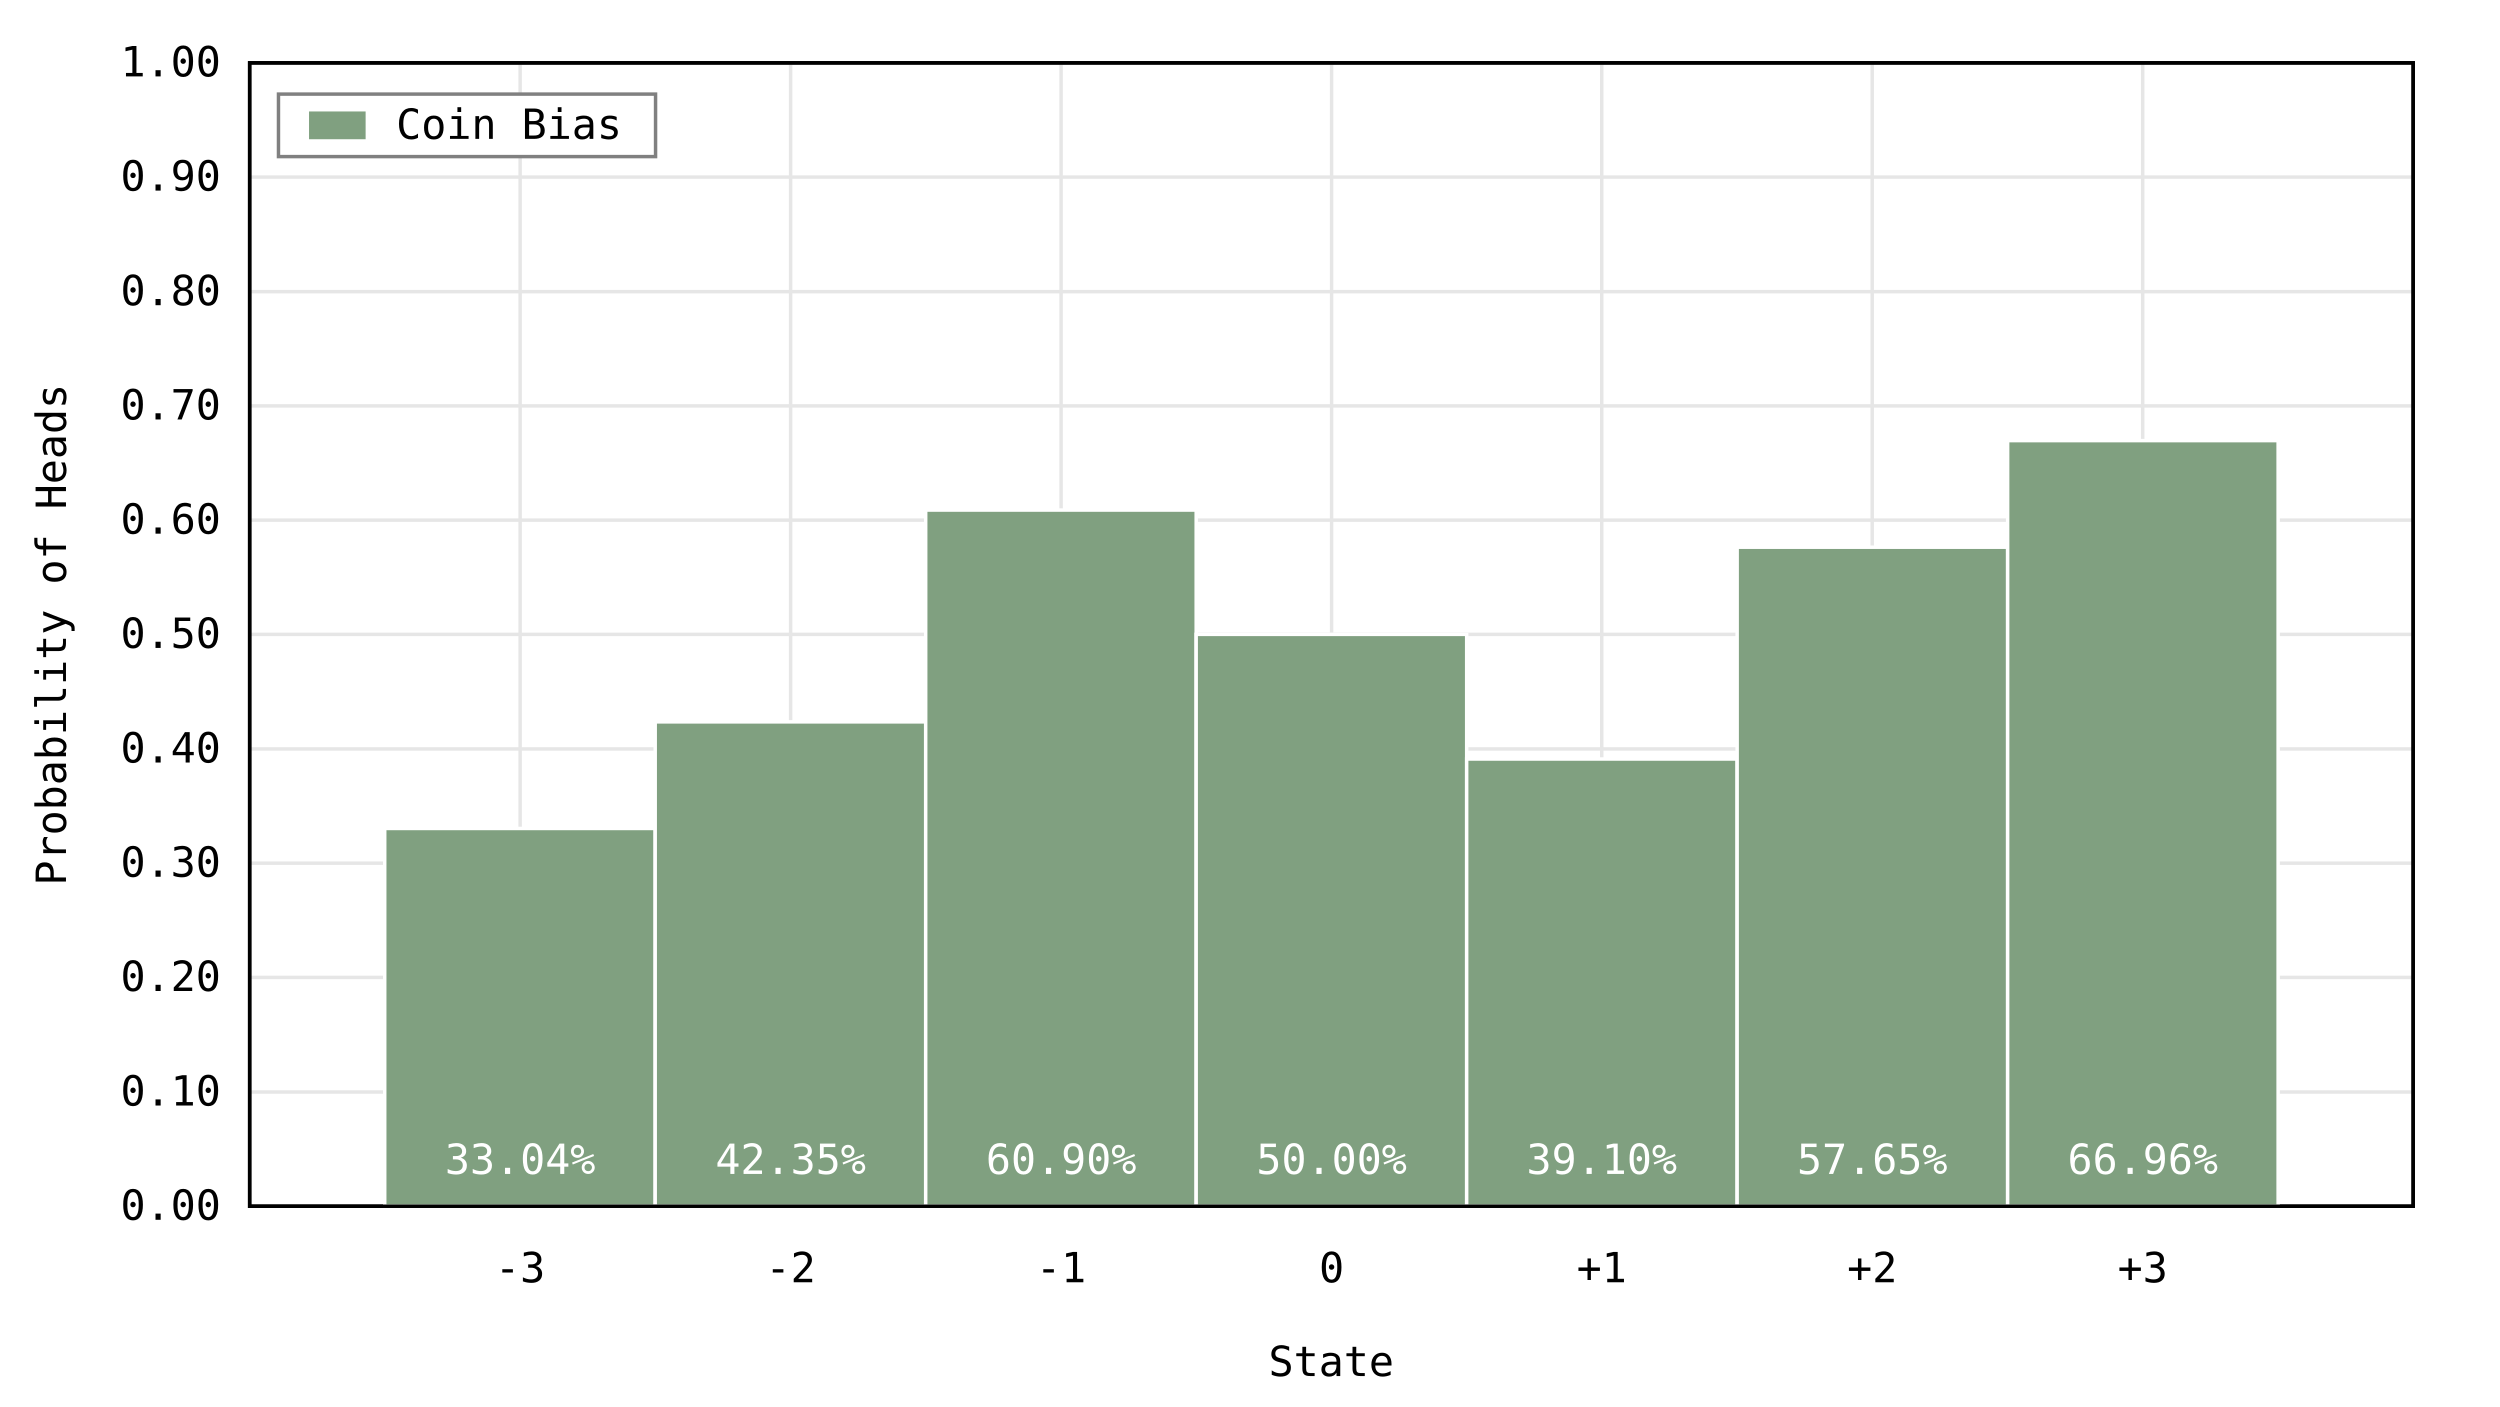
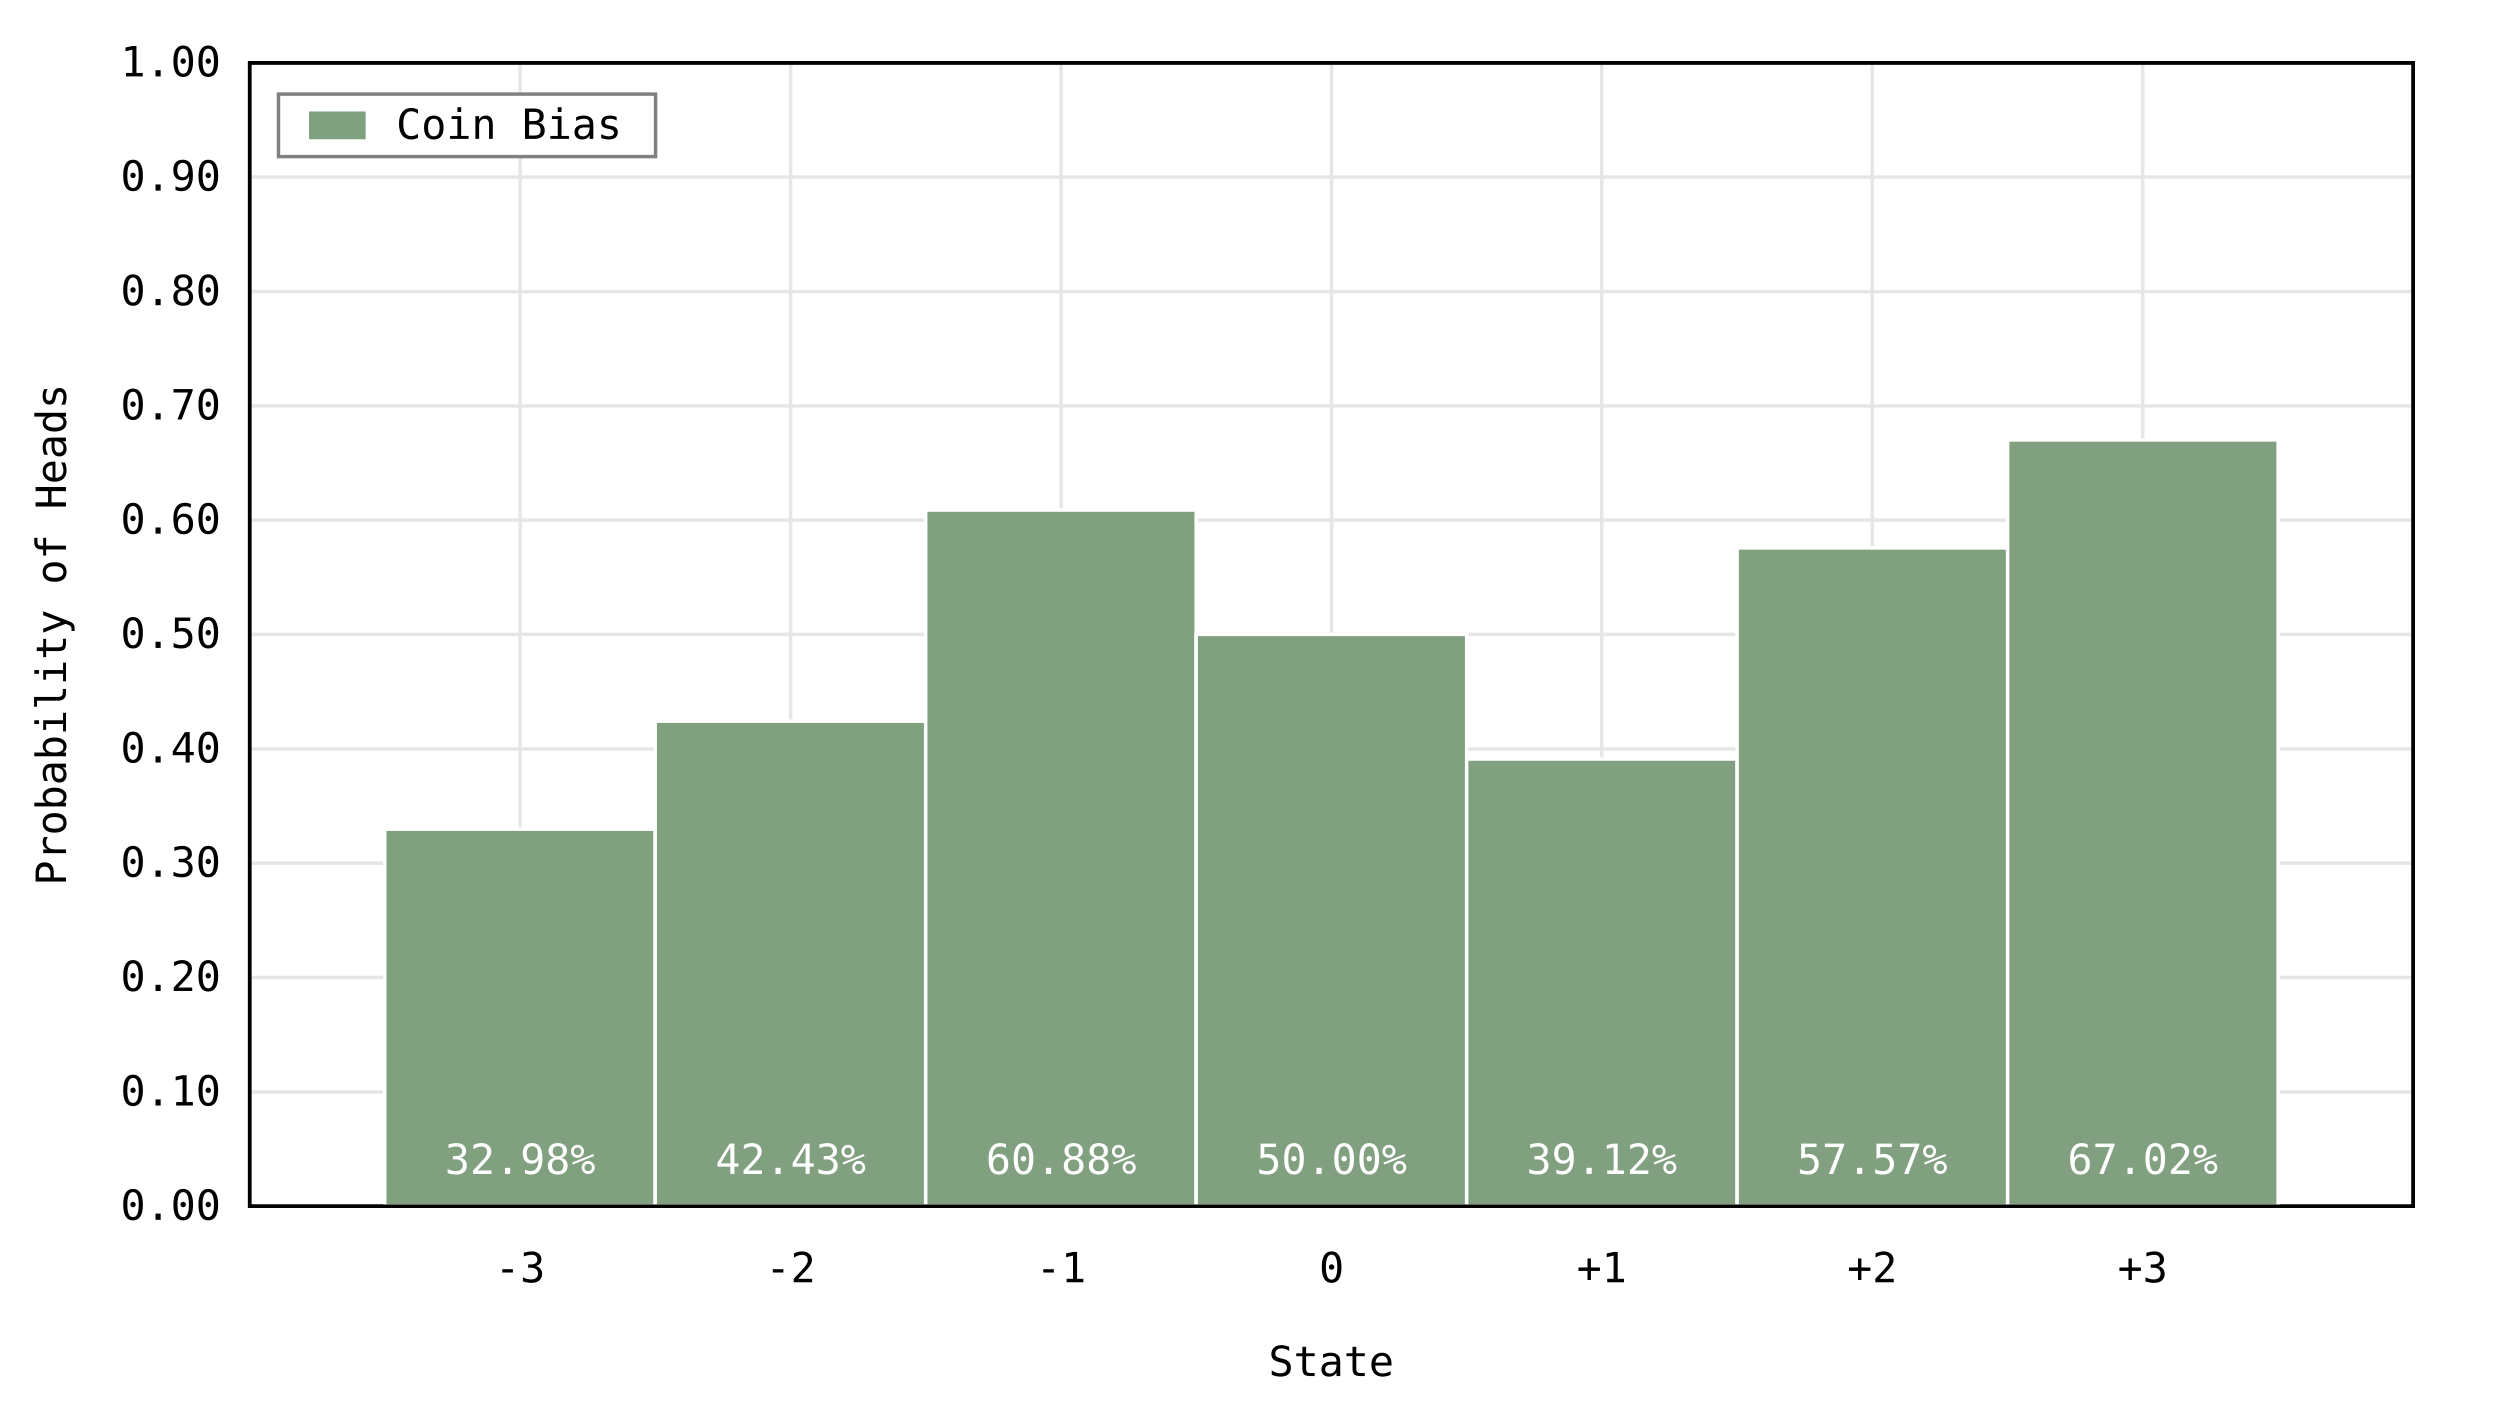
<svg xmlns="http://www.w3.org/2000/svg" xmlns:xlink="http://www.w3.org/1999/xlink" width="720" height="405" viewBox="0 0 720 405">
  <g id="gnuplot_canvas">
    <rect x="0" y="0" width="720" height="405" fill="none" />
    <defs>
      <circle id="gpDot" r="0.5" stroke-width="0.5" stroke="currentColor" />
      <path id="gpPt0" stroke-width="0.222" stroke="currentColor" d="M-1,0 h2 M0,-1 v2" />
      <path id="gpPt1" stroke-width="0.222" stroke="currentColor" d="M-1,-1 L1,1 M1,-1 L-1,1" />
      <path id="gpPt2" stroke-width="0.222" stroke="currentColor" d="M-1,0 L1,0 M0,-1 L0,1 M-1,-1 L1,1 M-1,1 L1,-1" />
      <rect id="gpPt3" stroke-width="0.222" stroke="currentColor" x="-1" y="-1" width="2" height="2" />
      <rect id="gpPt4" stroke-width="0.222" stroke="currentColor" fill="currentColor" x="-1" y="-1" width="2" height="2" />
      <circle id="gpPt5" stroke-width="0.222" stroke="currentColor" cx="0" cy="0" r="1" />
      <use xlink:href="#gpPt5" id="gpPt6" fill="currentColor" stroke="none" />
      <path id="gpPt7" stroke-width="0.222" stroke="currentColor" d="M0,-1.33 L-1.33,0.67 L1.33,0.67 z" />
      <use xlink:href="#gpPt7" id="gpPt8" fill="currentColor" stroke="none" />
      <use xlink:href="#gpPt7" id="gpPt9" stroke="currentColor" transform="rotate(180)" />
      <use xlink:href="#gpPt9" id="gpPt10" fill="currentColor" stroke="none" />
      <use xlink:href="#gpPt3" id="gpPt11" stroke="currentColor" transform="rotate(45)" />
      <use xlink:href="#gpPt11" id="gpPt12" fill="currentColor" stroke="none" />
      <path id="gpPt13" stroke-width="0.222" stroke="currentColor" d="M0,1.330 L1.265,0.411 L0.782,-1.067 L-0.782,-1.076 L-1.265,0.411 z" />
      <use xlink:href="#gpPt13" id="gpPt14" fill="currentColor" stroke="none" />
      <filter id="textbox" filterUnits="objectBoundingBox" x="0" y="0" height="1" width="1">
        <feFlood flood-color="white" flood-opacity="1" result="bgnd" />
        <feComposite in="SourceGraphic" in2="bgnd" operator="atop" />
      </filter>
      <filter id="greybox" filterUnits="objectBoundingBox" x="0" y="0" height="1" width="1">
        <feFlood flood-color="lightgrey" flood-opacity="1" result="grey" />
        <feComposite in="SourceGraphic" in2="grey" operator="atop" />
      </filter>
    </defs>
    <g fill="none" color="white" stroke="currentColor" stroke-width="1.00" stroke-linecap="butt" stroke-linejoin="miter">
</g>
    <g fill="none" color="black" stroke="currentColor" stroke-width="1.00" stroke-linecap="butt" stroke-linejoin="miter">
</g>
    <g fill="none" color="black" stroke="currentColor" stroke-width="1.00" stroke-linecap="butt" stroke-linejoin="miter">
      <path stroke="rgb(230, 230, 230)" class="gridline" d="M71.9,347.4 L695.0,347.4  " />
    </g>
    <g fill="none" color="black" stroke="currentColor" stroke-width="1.00" stroke-linecap="butt" stroke-linejoin="miter">
      <path stroke="black" d="M71.9,347.4 M695.0,347.4  " />
      <g transform="translate(63.6,351.3)" stroke="none" fill="black" font-family="Consolas, Menlo, monospace" font-size="12.00" text-anchor="end">
        <text>
          <tspan font-family="Consolas, Menlo, monospace">0.00</tspan>
        </text>
      </g>
    </g>
    <g fill="none" color="black" stroke="currentColor" stroke-width="1.00" stroke-linecap="butt" stroke-linejoin="miter">
</g>
    <g fill="none" color="black" stroke="currentColor" stroke-width="1.00" stroke-linecap="butt" stroke-linejoin="miter">
      <path stroke="rgb(230, 230, 230)" class="gridline" d="M71.9,314.5 L695.0,314.5  " />
    </g>
    <g fill="none" color="black" stroke="currentColor" stroke-width="1.00" stroke-linecap="butt" stroke-linejoin="miter">
      <path stroke="black" d="M71.9,314.5 M695.0,314.5  " />
      <g transform="translate(63.6,318.4)" stroke="none" fill="black" font-family="Consolas, Menlo, monospace" font-size="12.00" text-anchor="end">
        <text>
          <tspan font-family="Consolas, Menlo, monospace">0.10</tspan>
        </text>
      </g>
    </g>
    <g fill="none" color="black" stroke="currentColor" stroke-width="1.00" stroke-linecap="butt" stroke-linejoin="miter">
</g>
    <g fill="none" color="black" stroke="currentColor" stroke-width="1.00" stroke-linecap="butt" stroke-linejoin="miter">
      <path stroke="rgb(230, 230, 230)" class="gridline" d="M71.9,281.5 L695.0,281.5  " />
    </g>
    <g fill="none" color="black" stroke="currentColor" stroke-width="1.00" stroke-linecap="butt" stroke-linejoin="miter">
      <path stroke="black" d="M71.9,281.5 M695.0,281.5  " />
      <g transform="translate(63.6,285.4)" stroke="none" fill="black" font-family="Consolas, Menlo, monospace" font-size="12.00" text-anchor="end">
        <text>
          <tspan font-family="Consolas, Menlo, monospace">0.20</tspan>
        </text>
      </g>
    </g>
    <g fill="none" color="black" stroke="currentColor" stroke-width="1.00" stroke-linecap="butt" stroke-linejoin="miter">
</g>
    <g fill="none" color="black" stroke="currentColor" stroke-width="1.00" stroke-linecap="butt" stroke-linejoin="miter">
      <path stroke="rgb(230, 230, 230)" class="gridline" d="M71.9,248.6 L695.0,248.6  " />
    </g>
    <g fill="none" color="black" stroke="currentColor" stroke-width="1.00" stroke-linecap="butt" stroke-linejoin="miter">
      <path stroke="black" d="M71.9,248.6 M695.0,248.6  " />
      <g transform="translate(63.6,252.5)" stroke="none" fill="black" font-family="Consolas, Menlo, monospace" font-size="12.00" text-anchor="end">
        <text>
          <tspan font-family="Consolas, Menlo, monospace">0.30</tspan>
        </text>
      </g>
    </g>
    <g fill="none" color="black" stroke="currentColor" stroke-width="1.00" stroke-linecap="butt" stroke-linejoin="miter">
</g>
    <g fill="none" color="black" stroke="currentColor" stroke-width="1.00" stroke-linecap="butt" stroke-linejoin="miter">
      <path stroke="rgb(230, 230, 230)" class="gridline" d="M71.9,215.7 L695.0,215.7  " />
    </g>
    <g fill="none" color="black" stroke="currentColor" stroke-width="1.00" stroke-linecap="butt" stroke-linejoin="miter">
      <path stroke="black" d="M71.9,215.7 M695.0,215.7  " />
      <g transform="translate(63.6,219.6)" stroke="none" fill="black" font-family="Consolas, Menlo, monospace" font-size="12.00" text-anchor="end">
        <text>
          <tspan font-family="Consolas, Menlo, monospace">0.40</tspan>
        </text>
      </g>
    </g>
    <g fill="none" color="black" stroke="currentColor" stroke-width="1.00" stroke-linecap="butt" stroke-linejoin="miter">
</g>
    <g fill="none" color="black" stroke="currentColor" stroke-width="1.00" stroke-linecap="butt" stroke-linejoin="miter">
      <path stroke="rgb(230, 230, 230)" class="gridline" d="M71.9,182.7 L695.0,182.7  " />
    </g>
    <g fill="none" color="black" stroke="currentColor" stroke-width="1.00" stroke-linecap="butt" stroke-linejoin="miter">
      <path stroke="black" d="M71.9,182.7 M695.0,182.7  " />
      <g transform="translate(63.6,186.6)" stroke="none" fill="black" font-family="Consolas, Menlo, monospace" font-size="12.00" text-anchor="end">
        <text>
          <tspan font-family="Consolas, Menlo, monospace">0.50</tspan>
        </text>
      </g>
    </g>
    <g fill="none" color="black" stroke="currentColor" stroke-width="1.00" stroke-linecap="butt" stroke-linejoin="miter">
</g>
    <g fill="none" color="black" stroke="currentColor" stroke-width="1.00" stroke-linecap="butt" stroke-linejoin="miter">
      <path stroke="rgb(230, 230, 230)" class="gridline" d="M71.9,149.8 L695.0,149.8  " />
    </g>
    <g fill="none" color="black" stroke="currentColor" stroke-width="1.00" stroke-linecap="butt" stroke-linejoin="miter">
      <path stroke="black" d="M71.9,149.8 M695.0,149.8  " />
      <g transform="translate(63.6,153.7)" stroke="none" fill="black" font-family="Consolas, Menlo, monospace" font-size="12.00" text-anchor="end">
        <text>
          <tspan font-family="Consolas, Menlo, monospace">0.60</tspan>
        </text>
      </g>
    </g>
    <g fill="none" color="black" stroke="currentColor" stroke-width="1.00" stroke-linecap="butt" stroke-linejoin="miter">
</g>
    <g fill="none" color="black" stroke="currentColor" stroke-width="1.00" stroke-linecap="butt" stroke-linejoin="miter">
      <path stroke="rgb(230, 230, 230)" class="gridline" d="M71.9,116.9 L695.0,116.9  " />
    </g>
    <g fill="none" color="black" stroke="currentColor" stroke-width="1.00" stroke-linecap="butt" stroke-linejoin="miter">
      <path stroke="black" d="M71.9,116.9 M695.0,116.9  " />
      <g transform="translate(63.6,120.8)" stroke="none" fill="black" font-family="Consolas, Menlo, monospace" font-size="12.00" text-anchor="end">
        <text>
          <tspan font-family="Consolas, Menlo, monospace">0.70</tspan>
        </text>
      </g>
    </g>
    <g fill="none" color="black" stroke="currentColor" stroke-width="1.00" stroke-linecap="butt" stroke-linejoin="miter">
</g>
    <g fill="none" color="black" stroke="currentColor" stroke-width="1.00" stroke-linecap="butt" stroke-linejoin="miter">
      <path stroke="rgb(230, 230, 230)" class="gridline" d="M71.9,84.0 L695.0,84.0  " />
    </g>
    <g fill="none" color="black" stroke="currentColor" stroke-width="1.00" stroke-linecap="butt" stroke-linejoin="miter">
      <path stroke="black" d="M71.9,84.0 M695.0,84.0  " />
      <g transform="translate(63.6,87.9)" stroke="none" fill="black" font-family="Consolas, Menlo, monospace" font-size="12.00" text-anchor="end">
        <text>
          <tspan font-family="Consolas, Menlo, monospace">0.80</tspan>
        </text>
      </g>
    </g>
    <g fill="none" color="black" stroke="currentColor" stroke-width="1.00" stroke-linecap="butt" stroke-linejoin="miter">
</g>
    <g fill="none" color="black" stroke="currentColor" stroke-width="1.00" stroke-linecap="butt" stroke-linejoin="miter">
      <path stroke="rgb(230, 230, 230)" class="gridline" d="M71.9,51.0 L695.0,51.0  " />
    </g>
    <g fill="none" color="black" stroke="currentColor" stroke-width="1.00" stroke-linecap="butt" stroke-linejoin="miter">
      <path stroke="black" d="M71.9,51.0 M695.0,51.0  " />
      <g transform="translate(63.6,54.9)" stroke="none" fill="black" font-family="Consolas, Menlo, monospace" font-size="12.00" text-anchor="end">
        <text>
          <tspan font-family="Consolas, Menlo, monospace">0.90</tspan>
        </text>
      </g>
    </g>
    <g fill="none" color="black" stroke="currentColor" stroke-width="1.00" stroke-linecap="butt" stroke-linejoin="miter">
</g>
    <g fill="none" color="black" stroke="currentColor" stroke-width="1.00" stroke-linecap="butt" stroke-linejoin="miter">
      <path stroke="rgb(230, 230, 230)" class="gridline" d="M71.9,18.1 L695.0,18.1  " />
    </g>
    <g fill="none" color="black" stroke="currentColor" stroke-width="1.00" stroke-linecap="butt" stroke-linejoin="miter">
      <path stroke="black" d="M71.9,18.1 M695.0,18.1  " />
      <g transform="translate(63.6,22.0)" stroke="none" fill="black" font-family="Consolas, Menlo, monospace" font-size="12.00" text-anchor="end">
        <text>
          <tspan font-family="Consolas, Menlo, monospace">1.00</tspan>
        </text>
      </g>
    </g>
    <g fill="none" color="black" stroke="currentColor" stroke-width="1.00" stroke-linecap="butt" stroke-linejoin="miter">
</g>
    <g fill="none" color="black" stroke="currentColor" stroke-width="1.00" stroke-linecap="butt" stroke-linejoin="miter">
      <path stroke="rgb(230, 230, 230)" class="gridline" d="M149.8,347.4 L149.8,45.1 M149.8,27.1 L149.8,18.1  " />
    </g>
    <g fill="none" color="black" stroke="currentColor" stroke-width="1.00" stroke-linecap="butt" stroke-linejoin="miter">
      <path stroke="black" d="M149.8,347.4 M149.8,18.1  " />
      <g transform="translate(149.8,369.3)" stroke="none" fill="black" font-family="Consolas, Menlo, monospace" font-size="12.00" text-anchor="middle">
        <text>
          <tspan font-family="Consolas, Menlo, monospace">-3</tspan>
        </text>
      </g>
    </g>
    <g fill="none" color="black" stroke="currentColor" stroke-width="1.00" stroke-linecap="butt" stroke-linejoin="miter">
</g>
    <g fill="none" color="black" stroke="currentColor" stroke-width="1.00" stroke-linecap="butt" stroke-linejoin="miter">
      <path stroke="rgb(230, 230, 230)" class="gridline" d="M227.7,347.4 L227.7,18.1  " />
    </g>
    <g fill="none" color="black" stroke="currentColor" stroke-width="1.00" stroke-linecap="butt" stroke-linejoin="miter">
      <path stroke="black" d="M227.7,347.4 M227.7,18.1  " />
      <g transform="translate(227.7,369.3)" stroke="none" fill="black" font-family="Consolas, Menlo, monospace" font-size="12.00" text-anchor="middle">
        <text>
          <tspan font-family="Consolas, Menlo, monospace">-2</tspan>
        </text>
      </g>
    </g>
    <g fill="none" color="black" stroke="currentColor" stroke-width="1.00" stroke-linecap="butt" stroke-linejoin="miter">
</g>
    <g fill="none" color="black" stroke="currentColor" stroke-width="1.00" stroke-linecap="butt" stroke-linejoin="miter">
      <path stroke="rgb(230, 230, 230)" class="gridline" d="M305.6,347.4 L305.6,18.1  " />
    </g>
    <g fill="none" color="black" stroke="currentColor" stroke-width="1.00" stroke-linecap="butt" stroke-linejoin="miter">
      <path stroke="black" d="M305.6,347.4 M305.6,18.1  " />
      <g transform="translate(305.6,369.3)" stroke="none" fill="black" font-family="Consolas, Menlo, monospace" font-size="12.00" text-anchor="middle">
        <text>
          <tspan font-family="Consolas, Menlo, monospace">-1</tspan>
        </text>
      </g>
    </g>
    <g fill="none" color="black" stroke="currentColor" stroke-width="1.00" stroke-linecap="butt" stroke-linejoin="miter">
</g>
    <g fill="none" color="black" stroke="currentColor" stroke-width="1.00" stroke-linecap="butt" stroke-linejoin="miter">
      <path stroke="rgb(230, 230, 230)" class="gridline" d="M383.5,347.4 L383.5,18.1  " />
    </g>
    <g fill="none" color="black" stroke="currentColor" stroke-width="1.00" stroke-linecap="butt" stroke-linejoin="miter">
      <path stroke="black" d="M383.5,347.4 M383.5,18.1  " />
      <g transform="translate(383.5,369.3)" stroke="none" fill="black" font-family="Consolas, Menlo, monospace" font-size="12.00" text-anchor="middle">
        <text>
          <tspan font-family="Consolas, Menlo, monospace"> 0</tspan>
        </text>
      </g>
    </g>
    <g fill="none" color="black" stroke="currentColor" stroke-width="1.00" stroke-linecap="butt" stroke-linejoin="miter">
</g>
    <g fill="none" color="black" stroke="currentColor" stroke-width="1.00" stroke-linecap="butt" stroke-linejoin="miter">
      <path stroke="rgb(230, 230, 230)" class="gridline" d="M461.3,347.4 L461.3,18.1  " />
    </g>
    <g fill="none" color="black" stroke="currentColor" stroke-width="1.00" stroke-linecap="butt" stroke-linejoin="miter">
      <path stroke="black" d="M461.3,347.4 M461.3,18.1  " />
      <g transform="translate(461.3,369.3)" stroke="none" fill="black" font-family="Consolas, Menlo, monospace" font-size="12.00" text-anchor="middle">
        <text>
          <tspan font-family="Consolas, Menlo, monospace">+1</tspan>
        </text>
      </g>
    </g>
    <g fill="none" color="black" stroke="currentColor" stroke-width="1.00" stroke-linecap="butt" stroke-linejoin="miter">
</g>
    <g fill="none" color="black" stroke="currentColor" stroke-width="1.00" stroke-linecap="butt" stroke-linejoin="miter">
      <path stroke="rgb(230, 230, 230)" class="gridline" d="M539.2,347.4 L539.2,18.1  " />
    </g>
    <g fill="none" color="black" stroke="currentColor" stroke-width="1.00" stroke-linecap="butt" stroke-linejoin="miter">
      <path stroke="black" d="M539.2,347.4 M539.2,18.1  " />
      <g transform="translate(539.2,369.3)" stroke="none" fill="black" font-family="Consolas, Menlo, monospace" font-size="12.00" text-anchor="middle">
        <text>
          <tspan font-family="Consolas, Menlo, monospace">+2</tspan>
        </text>
      </g>
    </g>
    <g fill="none" color="black" stroke="currentColor" stroke-width="1.00" stroke-linecap="butt" stroke-linejoin="miter">
</g>
    <g fill="none" color="black" stroke="currentColor" stroke-width="1.00" stroke-linecap="butt" stroke-linejoin="miter">
      <path stroke="rgb(230, 230, 230)" class="gridline" d="M617.1,347.4 L617.1,18.1  " />
    </g>
    <g fill="none" color="black" stroke="currentColor" stroke-width="1.00" stroke-linecap="butt" stroke-linejoin="miter">
      <path stroke="black" d="M617.1,347.4 M617.1,18.1  " />
      <g transform="translate(617.1,369.3)" stroke="none" fill="black" font-family="Consolas, Menlo, monospace" font-size="12.00" text-anchor="middle">
        <text>
          <tspan font-family="Consolas, Menlo, monospace">+3</tspan>
        </text>
      </g>
    </g>
    <g fill="none" color="black" stroke="currentColor" stroke-width="1.00" stroke-linecap="butt" stroke-linejoin="miter">
</g>
    <g fill="none" color="black" stroke="currentColor" stroke-width="1.00" stroke-linecap="butt" stroke-linejoin="miter">
      <path stroke="black" d="M71.9,18.1 L71.9,347.4 L695.0,347.4 L695.0,18.1 L71.9,18.1 Z  " />
    </g>
    <g fill="none" color="black" stroke="currentColor" stroke-width="1.00" stroke-linecap="butt" stroke-linejoin="miter">
      <g transform="translate(19.0,182.8) rotate(270)" stroke="none" fill="black" font-family="Consolas, Menlo, monospace" font-size="12.00" text-anchor="middle">
        <text>
          <tspan font-family="Consolas, Menlo, monospace">Probability of Heads</tspan>
        </text>
      </g>
    </g>
    <g fill="none" color="black" stroke="currentColor" stroke-width="1.00" stroke-linecap="butt" stroke-linejoin="miter">
      <g transform="translate(383.4,396.3)" stroke="none" fill="black" font-family="Consolas, Menlo, monospace" font-size="12.00" text-anchor="middle">
        <text>
          <tspan font-family="Consolas, Menlo, monospace">State</tspan>
        </text>
      </g>
    </g>
    <g fill="none" color="black" stroke="currentColor" stroke-width="1.00" stroke-linecap="butt" stroke-linejoin="miter">
</g>
    <g fill="none" color="black" stroke="currentColor" stroke-width="1.00" stroke-linecap="butt" stroke-linejoin="miter">
      <path stroke="rgb(128, 128, 128)" d="M80.2,45.1 L80.2,27.1 L188.8,27.1 L188.8,45.1 L80.2,45.1 Z  " />
    </g>
    <g id="gnuplot_plot_1">
      <g fill="none" color="black" stroke="currentColor" stroke-width="1.00" stroke-linecap="butt" stroke-linejoin="miter">
        <g transform="translate(114.1,40.0)" stroke="none" fill="black" font-family="Consolas, Menlo, monospace" font-size="12.00" text-anchor="start">
          <text>
            <tspan font-family="Consolas, Menlo, monospace">Coin Bias</tspan>
          </text>
        </g>
      </g>
      <g fill="none" color="black" stroke="currentColor" stroke-width="1.00" stroke-linecap="butt" stroke-linejoin="miter">
        <g stroke="none" shape-rendering="crispEdges">
          <polygon fill="rgb(128, 160, 128)" points="88.5,40.6 105.8,40.6 105.8,31.6 88.5,31.6 " />
        </g>
        <path stroke="rgb(255, 255, 255)" d="M88.5,40.6 L105.8,40.6 L105.8,31.6 L88.5,31.6 L88.5,40.6 Z  " />
      </g>
      <g fill="none" color="black" stroke="currentColor" stroke-width="1.00" stroke-linecap="butt" stroke-linejoin="miter">
        <g stroke="none" shape-rendering="crispEdges">
-           <polygon fill="rgb(128, 160, 128)" points="110.8,347.4 188.8,347.4 188.8,238.5 110.8,238.5 " />
-         </g>
-         <path stroke="rgb(255, 255, 255)" d="M110.8,347.4 L110.8,238.6 L188.7,238.6 L188.7,347.4 L110.8,347.4 Z  " />
-       </g>
-       <g fill="none" color="black" stroke="currentColor" stroke-width="1.00" stroke-linecap="butt" stroke-linejoin="miter">
-         <g stroke="none" shape-rendering="crispEdges">
-           <polygon fill="rgb(128, 160, 128)" points="188.7,347.4 266.7,347.4 266.7,207.8 188.7,207.8 " />
-         </g>
-         <path stroke="rgb(255, 255, 255)" d="M188.7,347.4 L188.7,207.9 L266.6,207.9 L266.6,347.4 L188.7,347.4 Z  " />
+           <polygon fill="rgb(128, 160, 128)" points="110.8,347.4 188.8,347.4 188.8,238.7 110.8,238.7 " />
+         </g>
+         <path stroke="rgb(255, 255, 255)" d="M110.8,347.4 L110.8,238.8 L188.7,238.8 L188.7,347.4 L110.8,347.4 Z  " />
+       </g>
+       <g fill="none" color="black" stroke="currentColor" stroke-width="1.00" stroke-linecap="butt" stroke-linejoin="miter">
+         <g stroke="none" shape-rendering="crispEdges">
+           <polygon fill="rgb(128, 160, 128)" points="188.7,347.4 266.7,347.4 266.7,207.6 188.7,207.6 " />
+         </g>
+         <path stroke="rgb(255, 255, 255)" d="M188.7,347.4 L188.7,207.7 L266.6,207.7 L266.6,347.4 L188.7,347.4 Z  " />
      </g>
      <g fill="none" color="black" stroke="currentColor" stroke-width="1.00" stroke-linecap="butt" stroke-linejoin="miter">
        <g stroke="none" shape-rendering="crispEdges">
          <polygon fill="rgb(128, 160, 128)" points="266.6,347.4 344.6,347.4 344.6,146.8 266.6,146.8 " />
        </g>
        <path stroke="rgb(255, 255, 255)" d="M266.6,347.4 L266.6,146.9 L344.5,146.9 L344.5,347.4 L266.6,347.4 Z  " />
      </g>
      <g fill="none" color="black" stroke="currentColor" stroke-width="1.00" stroke-linecap="butt" stroke-linejoin="miter">
        <g stroke="none" shape-rendering="crispEdges">
          <polygon fill="rgb(128, 160, 128)" points="344.5,347.4 422.5,347.4 422.5,182.6 344.5,182.6 " />
        </g>
        <path stroke="rgb(255, 255, 255)" d="M344.5,347.4 L344.5,182.7 L422.4,182.7 L422.4,347.4 L344.5,347.4 Z  " />
      </g>
      <g fill="none" color="black" stroke="currentColor" stroke-width="1.00" stroke-linecap="butt" stroke-linejoin="miter">
        <g stroke="none" shape-rendering="crispEdges">
          <polygon fill="rgb(128, 160, 128)" points="422.4,347.4 500.4,347.4 500.4,218.5 422.4,218.5 " />
        </g>
        <path stroke="rgb(255, 255, 255)" d="M422.4,347.4 L422.4,218.6 L500.3,218.6 L500.3,347.4 L422.4,347.4 Z  " />
      </g>
      <g fill="none" color="black" stroke="currentColor" stroke-width="1.00" stroke-linecap="butt" stroke-linejoin="miter">
        <g stroke="none" shape-rendering="crispEdges">
-           <polygon fill="rgb(128, 160, 128)" points="500.3,347.4 578.3,347.4 578.3,157.5 500.3,157.5 " />
-         </g>
-         <path stroke="rgb(255, 255, 255)" d="M500.3,347.4 L500.3,157.6 L578.2,157.6 L578.2,347.4 L500.3,347.4 Z  " />
-       </g>
-       <g fill="none" color="black" stroke="currentColor" stroke-width="1.00" stroke-linecap="butt" stroke-linejoin="miter">
-         <g stroke="none" shape-rendering="crispEdges">
-           <polygon fill="rgb(128, 160, 128)" points="578.2,347.4 656.2,347.4 656.2,126.8 578.2,126.8 " />
-         </g>
-         <path stroke="rgb(255, 255, 255)" d="M578.2,347.4 L578.2,126.9 L656.1,126.9 L656.1,347.4 L578.2,347.4 Z  " />
+           <polygon fill="rgb(128, 160, 128)" points="500.3,347.4 578.3,347.4 578.3,157.7 500.3,157.7 " />
+         </g>
+         <path stroke="rgb(255, 255, 255)" d="M500.3,347.4 L500.3,157.8 L578.2,157.8 L578.2,347.4 L500.3,347.4 Z  " />
+       </g>
+       <g fill="none" color="black" stroke="currentColor" stroke-width="1.00" stroke-linecap="butt" stroke-linejoin="miter">
+         <g stroke="none" shape-rendering="crispEdges">
+           <polygon fill="rgb(128, 160, 128)" points="578.2,347.4 656.2,347.4 656.2,126.6 578.2,126.6 " />
+         </g>
+         <path stroke="rgb(255, 255, 255)" d="M578.2,347.4 L578.2,126.7 L656.1,126.7 L656.1,347.4 L578.2,347.4 Z  " />
      </g>
      <g fill="none" color="black" stroke="currentColor" stroke-width="1.00" stroke-linecap="butt" stroke-linejoin="miter">
</g>
    </g>
    <g id="gnuplot_plot_2">
      <g fill="none" color="black" stroke="currentColor" stroke-width="1.00" stroke-linecap="butt" stroke-linejoin="miter">
        <g transform="translate(149.8,338.1)" stroke="none" fill="rgb(255,255,255)" font-family="Consolas, Menlo, monospace" font-size="12.00" text-anchor="middle">
          <text>
-             <tspan font-family="Consolas, Menlo, monospace">33.04%</tspan>
+             <tspan font-family="Consolas, Menlo, monospace">32.98%</tspan>
          </text>
        </g>
        <g transform="translate(227.7,338.1)" stroke="none" fill="rgb(255,255,255)" font-family="Consolas, Menlo, monospace" font-size="12.00" text-anchor="middle">
          <text>
-             <tspan font-family="Consolas, Menlo, monospace">42.35%</tspan>
+             <tspan font-family="Consolas, Menlo, monospace">42.43%</tspan>
          </text>
        </g>
        <g transform="translate(305.6,338.1)" stroke="none" fill="rgb(255,255,255)" font-family="Consolas, Menlo, monospace" font-size="12.00" text-anchor="middle">
          <text>
-             <tspan font-family="Consolas, Menlo, monospace">60.90%</tspan>
+             <tspan font-family="Consolas, Menlo, monospace">60.88%</tspan>
          </text>
        </g>
        <g transform="translate(383.5,338.1)" stroke="none" fill="rgb(255,255,255)" font-family="Consolas, Menlo, monospace" font-size="12.00" text-anchor="middle">
          <text>
            <tspan font-family="Consolas, Menlo, monospace">50.00%</tspan>
          </text>
        </g>
        <g transform="translate(461.3,338.1)" stroke="none" fill="rgb(255,255,255)" font-family="Consolas, Menlo, monospace" font-size="12.00" text-anchor="middle">
          <text>
-             <tspan font-family="Consolas, Menlo, monospace">39.10%</tspan>
+             <tspan font-family="Consolas, Menlo, monospace">39.12%</tspan>
          </text>
        </g>
        <g transform="translate(539.2,338.1)" stroke="none" fill="rgb(255,255,255)" font-family="Consolas, Menlo, monospace" font-size="12.00" text-anchor="middle">
          <text>
-             <tspan font-family="Consolas, Menlo, monospace">57.65%</tspan>
+             <tspan font-family="Consolas, Menlo, monospace">57.57%</tspan>
          </text>
        </g>
        <g transform="translate(617.1,338.1)" stroke="none" fill="rgb(255,255,255)" font-family="Consolas, Menlo, monospace" font-size="12.00" text-anchor="middle">
          <text>
-             <tspan font-family="Consolas, Menlo, monospace">66.96%</tspan>
+             <tspan font-family="Consolas, Menlo, monospace">67.02%</tspan>
          </text>
        </g>
      </g>
    </g>
    <g id="gnuplot_plot_3">
      <g fill="none" color="black" stroke="currentColor" stroke-width="1.00" stroke-linecap="butt" stroke-linejoin="miter">
</g>
    </g>
    <g fill="none" color="white" stroke="rgb( 96, 120,  96)" stroke-width="2.00" stroke-linecap="butt" stroke-linejoin="miter">
</g>
    <g fill="none" color="black" stroke="currentColor" stroke-width="2.00" stroke-linecap="butt" stroke-linejoin="miter">
</g>
    <g fill="none" color="black" stroke="black" stroke-width="1.00" stroke-linecap="butt" stroke-linejoin="miter">
</g>
    <g fill="none" color="black" stroke="currentColor" stroke-width="1.00" stroke-linecap="butt" stroke-linejoin="miter">
      <path stroke="black" d="M71.9,18.1 L71.9,347.4 L695.0,347.4 L695.0,18.1 L71.9,18.1 Z  " />
    </g>
    <g fill="none" color="black" stroke="currentColor" stroke-width="1.00" stroke-linecap="butt" stroke-linejoin="miter">
</g>
  </g>
</svg>
